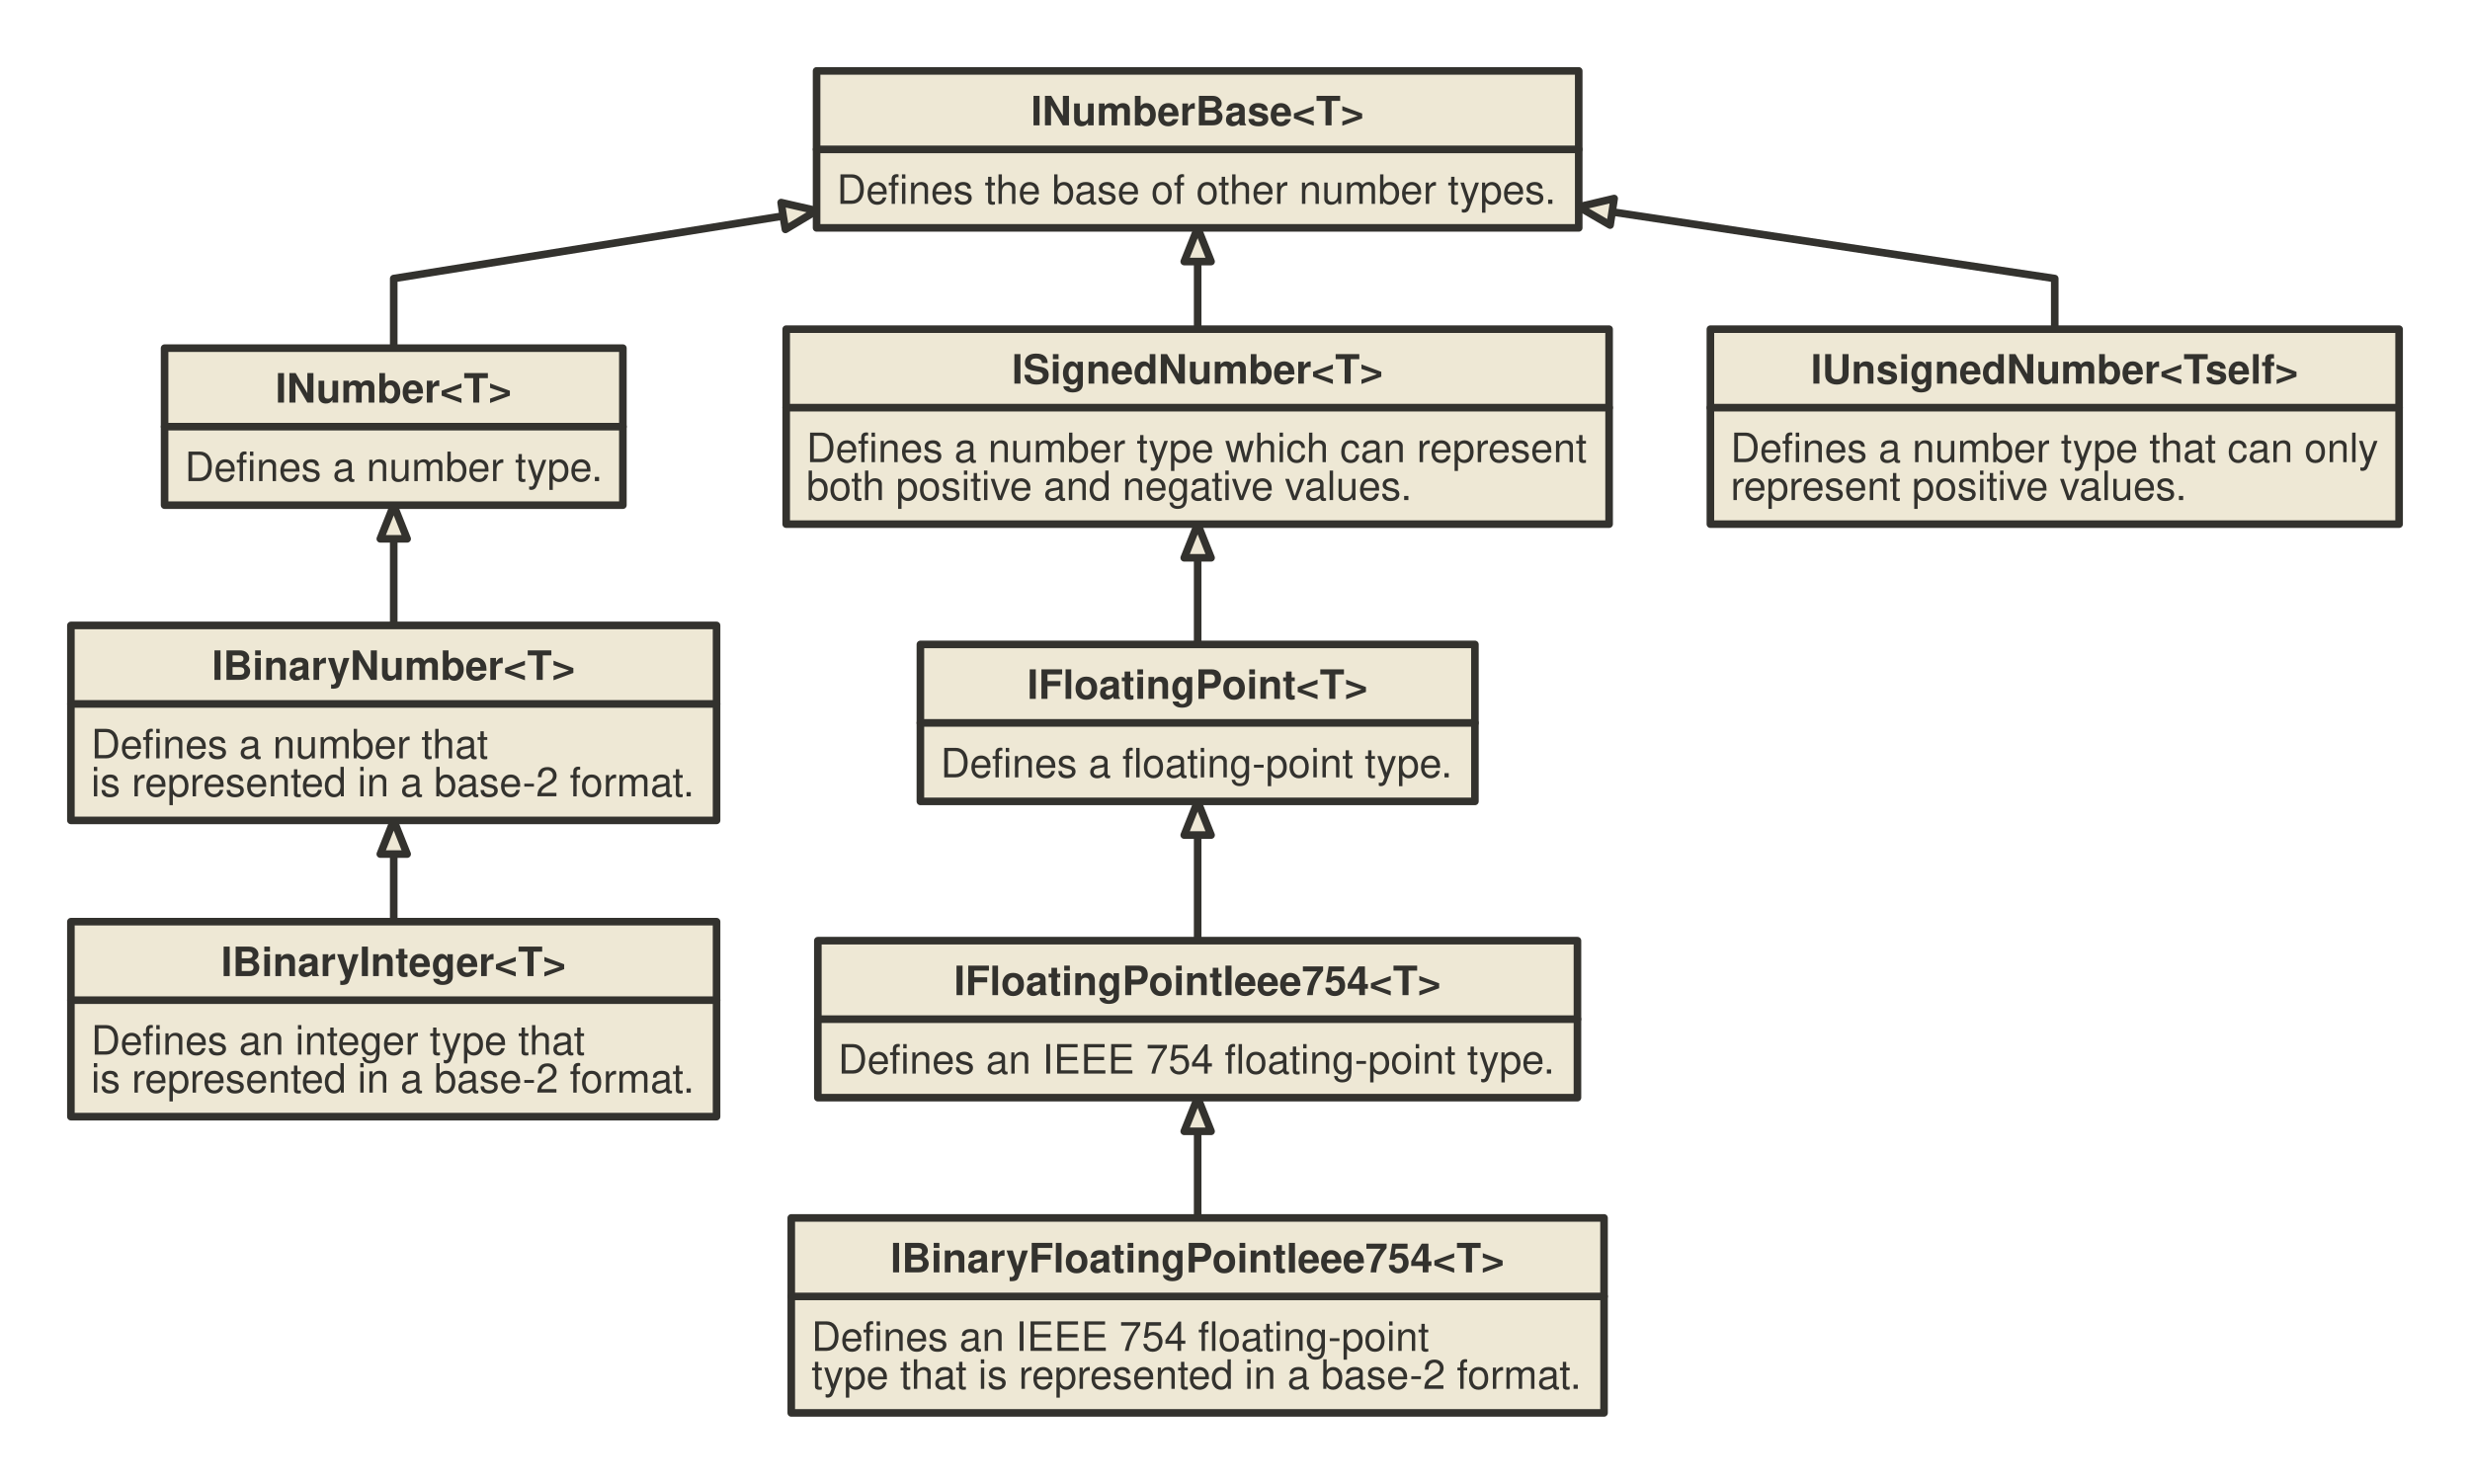
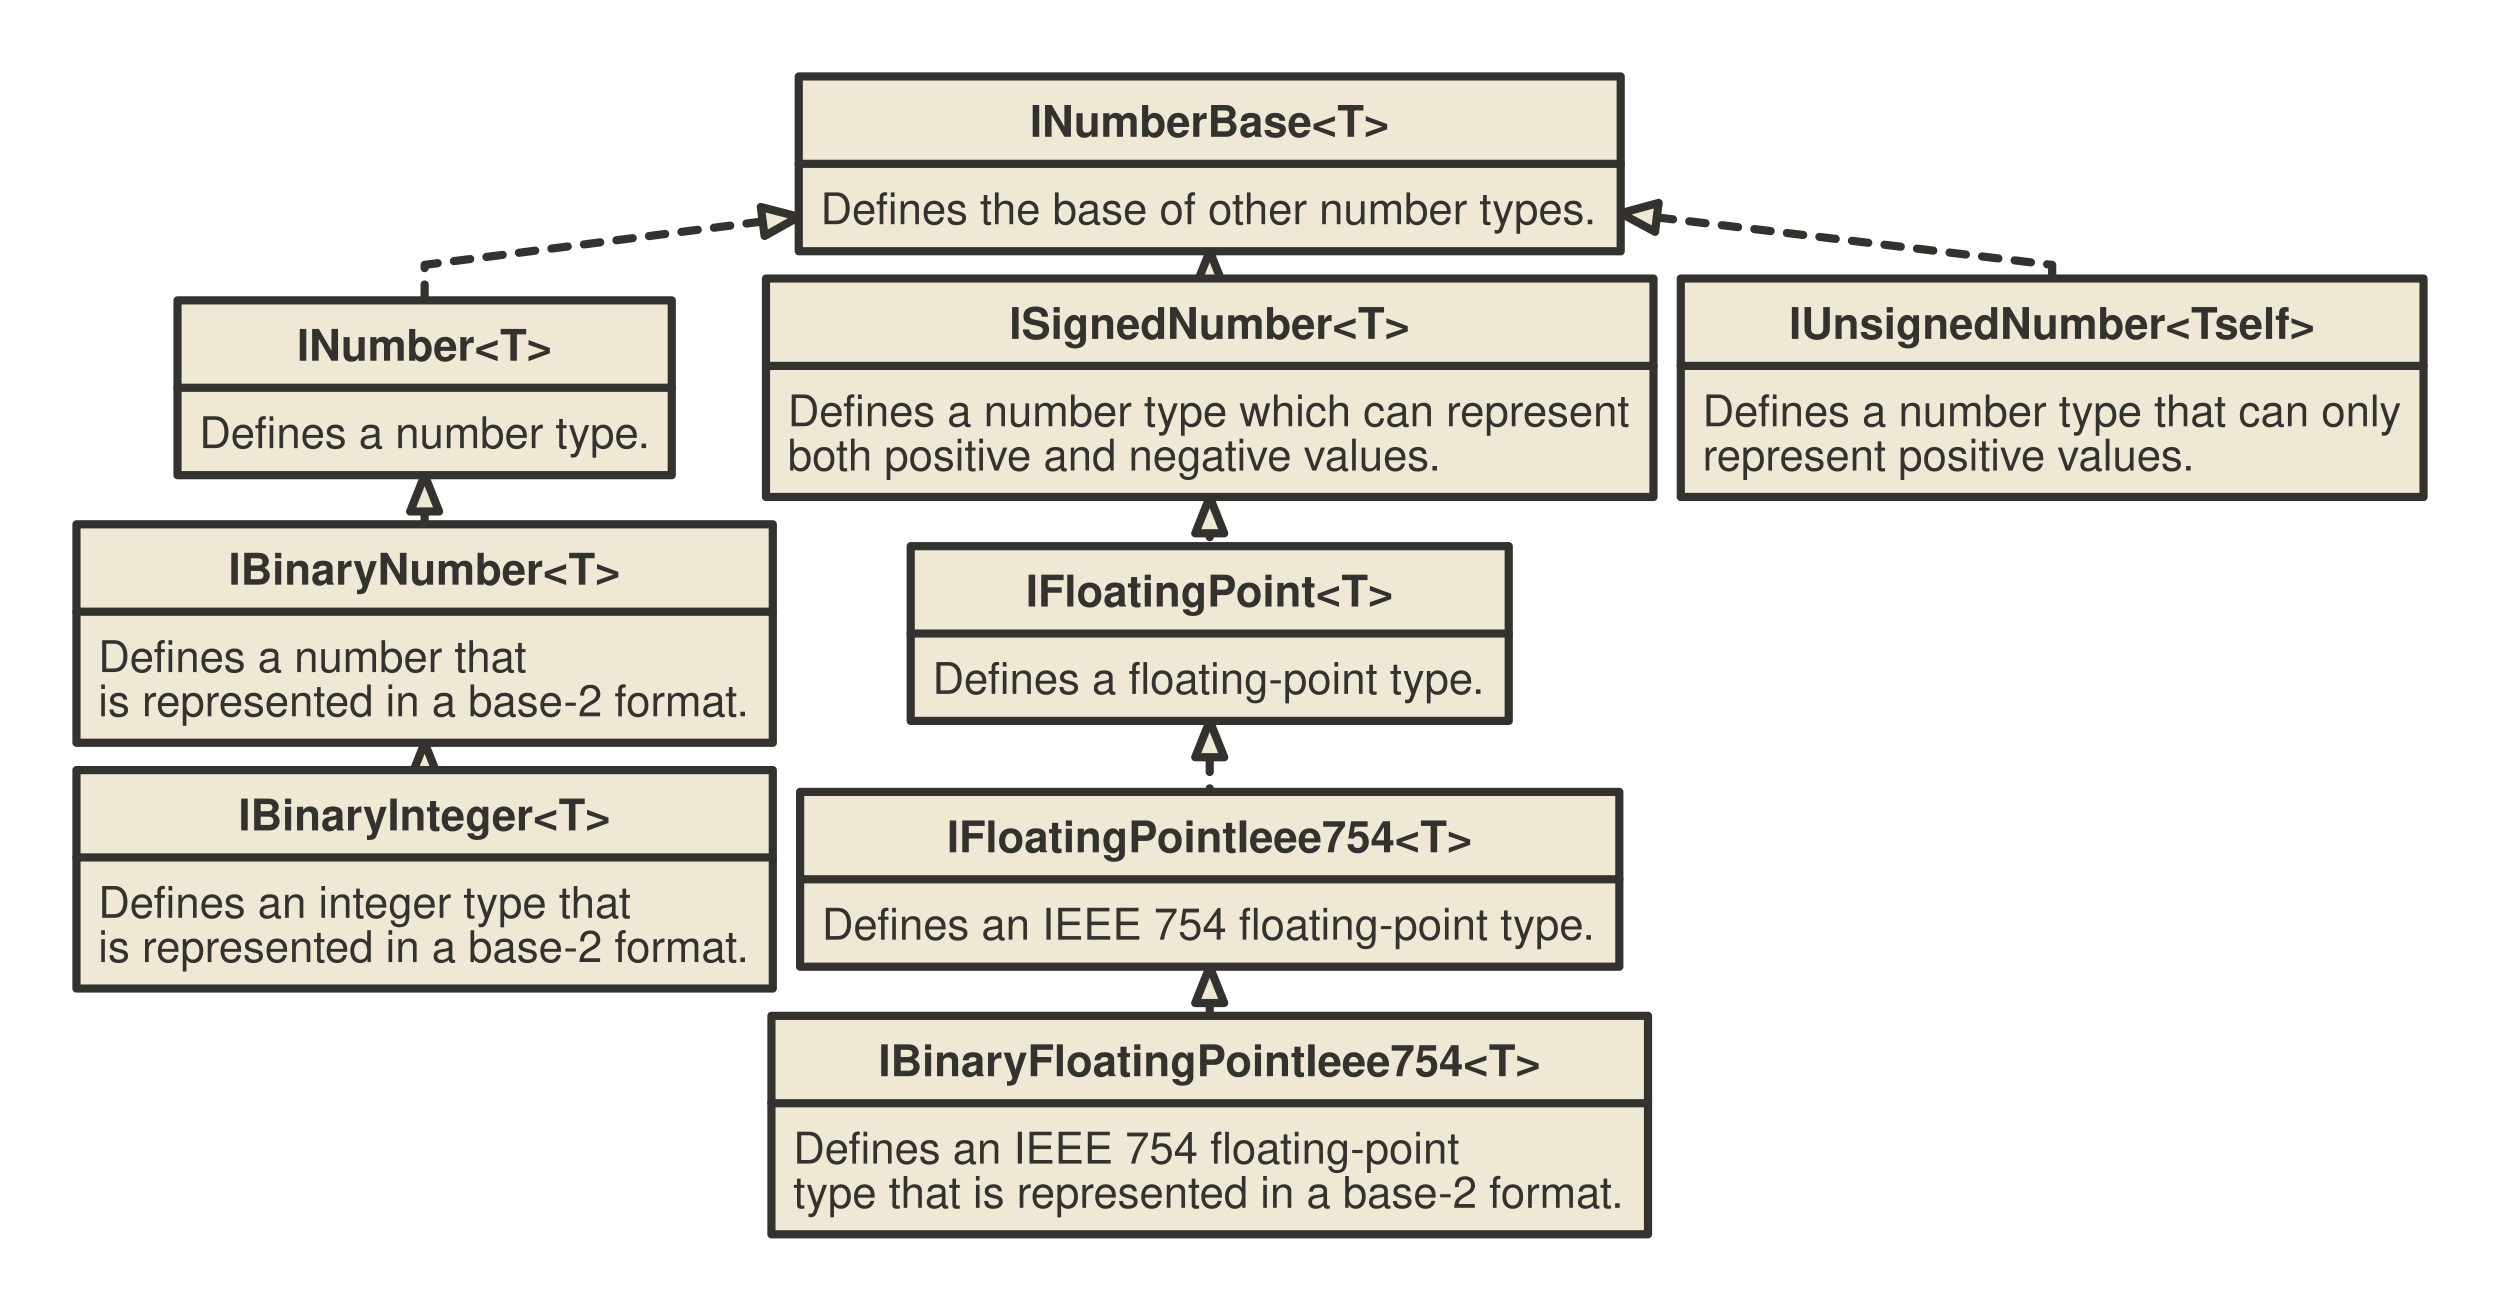
- <svg xmlns="http://www.w3.org/2000/svg" version="1.1" baseProfile="full" width="975.5" height="586.0" viewbox="0 0 975.5 586">
+ <svg xmlns="http://www.w3.org/2000/svg" version="1.1" baseProfile="full" width="915.5" height="480.0" viewBox="0 0 915.5 480">
  <g stroke-width="1.0" text-align="left" font="12pt Helvetica, Arial, sans-serif" font-size="12pt" font-family="Helvetica" font-weight="normal" font-style="normal">
    <g font-family="Helvetica" font-size="12pt" font-weight="bold" font-style="normal" stroke-width="3.0" stroke-linejoin="round" stroke-linecap="round" stroke="#33322E">
      <g stroke="transparent" fill="transparent">
-         <rect x="0.0" y="0.0" height="586.0" width="975.5" stroke="none" />
+         <rect x="0.0" y="0.0" height="480.0" width="915.5" stroke="none" />
      </g>
      <g transform="translate(8, 8)" fill="#33322E">
        <g transform="translate(20, 20)" fill="#eee8d5" font-family="Helvetica" font-size="12pt" font-weight="normal" font-style="normal">
-           <path d="M445.0 75.3 L445 82 L445 102 L445.0 102.0 " fill="none" />
-           <path d="M450.3 75.3 L445.0 75.3 L439.7 75.3 L445.0 62.0 Z" />
-           <path d="M445.0 192.3 L445 199 L445 226.5 L445.0 226.5 " fill="none" />
-           <path d="M450.3 192.3 L445.0 192.3 L439.7 192.3 L445.0 179.0 Z" />
-           <path d="M445.0 301.8 L445 316 L445 343.5 L445.0 343.5 " fill="none" />
-           <path d="M450.3 301.8 L445.0 301.8 L439.7 301.8 L445.0 288.5 Z" />
-           <path d="M445.0 418.8 L445 433 L445 453 L445.0 453.0 " fill="none" />
-           <path d="M450.3 418.8 L445.0 418.8 L439.7 418.8 L445.0 405.5 Z" />
-           <path d="M608.7 55.7 L783.5 82 L783.5 102 L783.5 102.0 " fill="none" />
-           <path d="M609.5 50.4 L608.7 55.7 L607.9 60.9 L595.5 53.7 Z" />
-           <path d="M281.3 57.3 L127.5 82 L127.5 109.5 L127.5 109.5 " fill="none" />
-           <path d="M282.2 62.6 L281.3 57.3 L280.5 52.0 L294.5 55.2 Z" />
-           <path d="M127.5 184.8 L127.5 199 L127.5 219 L127.5 219.0 " fill="none" />
-           <path d="M132.8 184.8 L127.5 184.8 L122.2 184.8 L127.5 171.5 Z" />
-           <path d="M127.5 309.3 L127.5 316 L127.5 336 L127.5 336.0 " fill="none" />
-           <path d="M132.8 309.3 L127.5 309.3 L122.2 309.3 L127.5 296.0 Z" />
+           <g stroke-dasharray="6 6">
+             <path d="M415.0 77.3 L415 69 L415 74 L415.0 74.0 " fill="none" />
+           </g>
+           <path d="M420.3 77.3 L415.0 77.3 L409.7 77.3 L415.0 64.0 Z" />
+           <g stroke-dasharray="6 6">
+             <path d="M415.0 167.3 L415 159 L415 172 L415.0 172.0 " fill="none" />
+           </g>
+           <path d="M420.3 167.3 L415.0 167.3 L409.7 167.3 L415.0 154.0 Z" />
+           <g stroke-dasharray="6 6">
+             <path d="M415.0 249.3 L415 249 L415 262 L415.0 262.0 " fill="none" />
+           </g>
+           <path d="M420.3 249.3 L415.0 249.3 L409.7 249.3 L415.0 236.0 Z" />
+           <g stroke-dasharray="6 6">
+             <path d="M415.0 339.3 L415 339 L415 344 L415.0 344.0 " fill="none" />
+           </g>
+           <path d="M420.3 339.3 L415.0 339.3 L409.7 339.3 L415.0 326.0 Z" />
+           <g stroke-dasharray="6 6">
+             <path d="M578.7 51.6 L723.5 69 L723.5 74 L723.5 74.0 " fill="none" />
+           </g>
+           <path d="M579.4 46.3 L578.7 51.6 L578.1 56.9 L565.5 50.1 Z" />
+           <g stroke-dasharray="6 6">
+             <path d="M251.3 53.1 L127.5 69 L127.5 82 L127.5 82.0 " fill="none" />
+           </g>
+           <path d="M252.0 58.4 L251.3 53.1 L250.6 47.8 L264.5 51.4 Z" />
+           <g stroke-dasharray="6 6">
+             <path d="M127.5 159.3 L127.5 159 L127.5 164 L127.5 164.0 " fill="none" />
+           </g>
+           <path d="M132.8 159.3 L127.5 159.3 L122.2 159.3 L127.5 146.0 Z" />
+           <g stroke-dasharray="6 6">
+             <path d="M127.5 257.3 L127.5 249 L127.5 254 L127.5 254.0 " fill="none" />
+           </g>
+           <path d="M132.8 257.3 L127.5 257.3 L122.2 257.3 L127.5 244.0 Z" />
          <g data-name="INumberBase&lt;T&gt;">
            <g fill="#eee8d5" stroke="#33322E" data-name="INumberBase&lt;T&gt;">
-               <rect x="294.5" y="0.0" height="62.0" width="301.0" data-name="INumberBase&lt;T&gt;" />
-               <path d="M294.5 31.0 L595.5 31.0" fill="none" data-name="INumberBase&lt;T&gt;" />
+               <rect x="264.5" y="0.0" height="64.0" width="301.0" data-name="INumberBase&lt;T&gt;" />
+               <path d="M264.5 32.0 L565.5 32.0" fill="none" data-name="INumberBase&lt;T&gt;" />
            </g>
-             <g transform="translate(294.5, 0)" font-family="Helvetica" font-size="12pt" font-weight="bold" font-style="normal" data-name="INumberBase&lt;T&gt;">
+             <g transform="translate(264.5, 0)" font-family="Helvetica" font-size="12pt" font-weight="bold" font-style="normal" data-name="INumberBase&lt;T&gt;">
              <g transform="translate(8, 8)" fill="#33322E" text-align="center" data-name="INumberBase&lt;T&gt;">
-                 <text x="142.5" y="13.5" stroke="none" text-anchor="middle" data-name="INumberBase&lt;T&gt;">INumberBase&lt;T&gt;</text>
+                 <text x="142.5" y="14.1" stroke="none" text-anchor="middle" data-name="INumberBase&lt;T&gt;">INumberBase&lt;T&gt;</text>
              </g>
            </g>
-             <g transform="translate(294.5, 31)" font-family="Helvetica" font-size="12pt" font-weight="normal" font-style="normal" data-name="INumberBase&lt;T&gt;">
+             <g transform="translate(264.5, 32)" font-family="Helvetica" font-size="12pt" font-weight="normal" font-style="normal" data-name="INumberBase&lt;T&gt;">
              <g transform="translate(8, 8)" fill="#33322E" text-align="left" data-name="INumberBase&lt;T&gt;">
-                 <text x="0.0" y="13.5" stroke="none" data-name="INumberBase&lt;T&gt;">Defines the base of other number types.</text>
+                 <text x="0.0" y="14.1" stroke="none" data-name="INumberBase&lt;T&gt;">Defines the base of other number types.</text>
              </g>
            </g>
          </g>
          <g data-name="INumber&lt;T&gt;">
            <g fill="#eee8d5" stroke="#33322E" data-name="INumber&lt;T&gt;">
-               <rect x="37.0" y="109.5" height="62.0" width="181.0" data-name="INumber&lt;T&gt;" />
-               <path d="M37.0 140.5 L218.0 140.5" fill="none" data-name="INumber&lt;T&gt;" />
+               <rect x="37.0" y="82.0" height="64.0" width="181.0" data-name="INumber&lt;T&gt;" />
+               <path d="M37.0 114.0 L218.0 114.0" fill="none" data-name="INumber&lt;T&gt;" />
            </g>
-             <g transform="translate(37, 109.5)" font-family="Helvetica" font-size="12pt" font-weight="bold" font-style="normal" data-name="INumber&lt;T&gt;">
+             <g transform="translate(37, 82)" font-family="Helvetica" font-size="12pt" font-weight="bold" font-style="normal" data-name="INumber&lt;T&gt;">
              <g transform="translate(8, 8)" fill="#33322E" text-align="center" data-name="INumber&lt;T&gt;">
-                 <text x="82.5" y="13.5" stroke="none" text-anchor="middle" data-name="INumber&lt;T&gt;">INumber&lt;T&gt;</text>
+                 <text x="82.5" y="14.1" stroke="none" text-anchor="middle" data-name="INumber&lt;T&gt;">INumber&lt;T&gt;</text>
              </g>
            </g>
-             <g transform="translate(37, 140.5)" font-family="Helvetica" font-size="12pt" font-weight="normal" font-style="normal" data-name="INumber&lt;T&gt;">
+             <g transform="translate(37, 114)" font-family="Helvetica" font-size="12pt" font-weight="normal" font-style="normal" data-name="INumber&lt;T&gt;">
              <g transform="translate(8, 8)" fill="#33322E" text-align="left" data-name="INumber&lt;T&gt;">
-                 <text x="0.0" y="13.5" stroke="none" data-name="INumber&lt;T&gt;">Defines a number type.</text>
+                 <text x="0.0" y="14.1" stroke="none" data-name="INumber&lt;T&gt;">Defines a number type.</text>
              </g>
            </g>
          </g>
          <g data-name="ISignedNumber&lt;T&gt;">
            <g fill="#eee8d5" stroke="#33322E" data-name="ISignedNumber&lt;T&gt;">
-               <rect x="282.5" y="102.0" height="77.0" width="325.0" data-name="ISignedNumber&lt;T&gt;" />
-               <path d="M282.5 133.0 L607.5 133.0" fill="none" data-name="ISignedNumber&lt;T&gt;" />
+               <rect x="252.5" y="74.0" height="80.0" width="325.0" data-name="ISignedNumber&lt;T&gt;" />
+               <path d="M252.5 106.0 L577.5 106.0" fill="none" data-name="ISignedNumber&lt;T&gt;" />
            </g>
-             <g transform="translate(282.5, 102)" font-family="Helvetica" font-size="12pt" font-weight="bold" font-style="normal" data-name="ISignedNumber&lt;T&gt;">
+             <g transform="translate(252.5, 74)" font-family="Helvetica" font-size="12pt" font-weight="bold" font-style="normal" data-name="ISignedNumber&lt;T&gt;">
              <g transform="translate(8, 8)" fill="#33322E" text-align="center" data-name="ISignedNumber&lt;T&gt;">
-                 <text x="154.5" y="13.5" stroke="none" text-anchor="middle" data-name="ISignedNumber&lt;T&gt;">ISignedNumber&lt;T&gt;</text>
+                 <text x="154.5" y="14.1" stroke="none" text-anchor="middle" data-name="ISignedNumber&lt;T&gt;">ISignedNumber&lt;T&gt;</text>
              </g>
            </g>
-             <g transform="translate(282.5, 133)" font-family="Helvetica" font-size="12pt" font-weight="normal" font-style="normal" data-name="ISignedNumber&lt;T&gt;">
+             <g transform="translate(252.5, 106)" font-family="Helvetica" font-size="12pt" font-weight="normal" font-style="normal" data-name="ISignedNumber&lt;T&gt;">
              <g transform="translate(8, 8)" fill="#33322E" text-align="left" data-name="ISignedNumber&lt;T&gt;">
-                 <text x="0.0" y="13.5" stroke="none" data-name="ISignedNumber&lt;T&gt;">Defines a number type which can represent</text>
-                 <text x="0.0" y="28.5" stroke="none" data-name="ISignedNumber&lt;T&gt;">both positive and negative values.</text>
+                 <text x="0.0" y="14.1" stroke="none" data-name="ISignedNumber&lt;T&gt;">Defines a number type which can represent</text>
+                 <text x="0.0" y="30.3" stroke="none" data-name="ISignedNumber&lt;T&gt;">both positive and negative values.</text>
              </g>
            </g>
          </g>
          <g data-name="IUnsignedNumber&lt;Tself&gt;">
            <g fill="#eee8d5" stroke="#33322E" data-name="IUnsignedNumber&lt;Tself&gt;">
-               <rect x="647.5" y="102.0" height="77.0" width="272.0" data-name="IUnsignedNumber&lt;Tself&gt;" />
-               <path d="M647.5 133.0 L919.5 133.0" fill="none" data-name="IUnsignedNumber&lt;Tself&gt;" />
+               <rect x="587.5" y="74.0" height="80.0" width="272.0" data-name="IUnsignedNumber&lt;Tself&gt;" />
+               <path d="M587.5 106.0 L859.5 106.0" fill="none" data-name="IUnsignedNumber&lt;Tself&gt;" />
            </g>
-             <g transform="translate(647.5, 102)" font-family="Helvetica" font-size="12pt" font-weight="bold" font-style="normal" data-name="IUnsignedNumber&lt;Tself&gt;">
+             <g transform="translate(587.5, 74)" font-family="Helvetica" font-size="12pt" font-weight="bold" font-style="normal" data-name="IUnsignedNumber&lt;Tself&gt;">
              <g transform="translate(8, 8)" fill="#33322E" text-align="center" data-name="IUnsignedNumber&lt;Tself&gt;">
-                 <text x="128.0" y="13.5" stroke="none" text-anchor="middle" data-name="IUnsignedNumber&lt;Tself&gt;">IUnsignedNumber&lt;Tself&gt;</text>
+                 <text x="128.0" y="14.1" stroke="none" text-anchor="middle" data-name="IUnsignedNumber&lt;Tself&gt;">IUnsignedNumber&lt;Tself&gt;</text>
              </g>
            </g>
-             <g transform="translate(647.5, 133)" font-family="Helvetica" font-size="12pt" font-weight="normal" font-style="normal" data-name="IUnsignedNumber&lt;Tself&gt;">
+             <g transform="translate(587.5, 106)" font-family="Helvetica" font-size="12pt" font-weight="normal" font-style="normal" data-name="IUnsignedNumber&lt;Tself&gt;">
              <g transform="translate(8, 8)" fill="#33322E" text-align="left" data-name="IUnsignedNumber&lt;Tself&gt;">
-                 <text x="0.0" y="13.5" stroke="none" data-name="IUnsignedNumber&lt;Tself&gt;">Defines a number type that can only</text>
-                 <text x="0.0" y="28.5" stroke="none" data-name="IUnsignedNumber&lt;Tself&gt;">represent positive values.</text>
+                 <text x="0.0" y="14.1" stroke="none" data-name="IUnsignedNumber&lt;Tself&gt;">Defines a number type that can only</text>
+                 <text x="0.0" y="30.3" stroke="none" data-name="IUnsignedNumber&lt;Tself&gt;">represent positive values.</text>
              </g>
            </g>
          </g>
          <g data-name="IBinaryNumber&lt;T&gt;">
            <g fill="#eee8d5" stroke="#33322E" data-name="IBinaryNumber&lt;T&gt;">
-               <rect x="0.0" y="219.0" height="77.0" width="255.0" data-name="IBinaryNumber&lt;T&gt;" />
-               <path d="M0.0 250.0 L255.0 250.0" fill="none" data-name="IBinaryNumber&lt;T&gt;" />
+               <rect x="0.0" y="164.0" height="80.0" width="255.0" data-name="IBinaryNumber&lt;T&gt;" />
+               <path d="M0.0 196.0 L255.0 196.0" fill="none" data-name="IBinaryNumber&lt;T&gt;" />
            </g>
-             <g transform="translate(0, 219)" font-family="Helvetica" font-size="12pt" font-weight="bold" font-style="normal" data-name="IBinaryNumber&lt;T&gt;">
+             <g transform="translate(0, 164)" font-family="Helvetica" font-size="12pt" font-weight="bold" font-style="normal" data-name="IBinaryNumber&lt;T&gt;">
              <g transform="translate(8, 8)" fill="#33322E" text-align="center" data-name="IBinaryNumber&lt;T&gt;">
-                 <text x="119.5" y="13.5" stroke="none" text-anchor="middle" data-name="IBinaryNumber&lt;T&gt;">IBinaryNumber&lt;T&gt;</text>
+                 <text x="119.5" y="14.1" stroke="none" text-anchor="middle" data-name="IBinaryNumber&lt;T&gt;">IBinaryNumber&lt;T&gt;</text>
              </g>
            </g>
-             <g transform="translate(0, 250)" font-family="Helvetica" font-size="12pt" font-weight="normal" font-style="normal" data-name="IBinaryNumber&lt;T&gt;">
+             <g transform="translate(0, 196)" font-family="Helvetica" font-size="12pt" font-weight="normal" font-style="normal" data-name="IBinaryNumber&lt;T&gt;">
              <g transform="translate(8, 8)" fill="#33322E" text-align="left" data-name="IBinaryNumber&lt;T&gt;">
-                 <text x="0.0" y="13.5" stroke="none" data-name="IBinaryNumber&lt;T&gt;">Defines a number that</text>
-                 <text x="0.0" y="28.5" stroke="none" data-name="IBinaryNumber&lt;T&gt;">is represented in a base-2 format.</text>
+                 <text x="0.0" y="14.1" stroke="none" data-name="IBinaryNumber&lt;T&gt;">Defines a number that</text>
+                 <text x="0.0" y="30.3" stroke="none" data-name="IBinaryNumber&lt;T&gt;">is represented in a base-2 format.</text>
              </g>
            </g>
          </g>
          <g data-name="IBinaryInteger&lt;T&gt;">
            <g fill="#eee8d5" stroke="#33322E" data-name="IBinaryInteger&lt;T&gt;">
-               <rect x="0.0" y="336.0" height="77.0" width="255.0" data-name="IBinaryInteger&lt;T&gt;" />
-               <path d="M0.0 367.0 L255.0 367.0" fill="none" data-name="IBinaryInteger&lt;T&gt;" />
+               <rect x="0.0" y="254.0" height="80.0" width="255.0" data-name="IBinaryInteger&lt;T&gt;" />
+               <path d="M0.0 286.0 L255.0 286.0" fill="none" data-name="IBinaryInteger&lt;T&gt;" />
            </g>
-             <g transform="translate(0, 336)" font-family="Helvetica" font-size="12pt" font-weight="bold" font-style="normal" data-name="IBinaryInteger&lt;T&gt;">
+             <g transform="translate(0, 254)" font-family="Helvetica" font-size="12pt" font-weight="bold" font-style="normal" data-name="IBinaryInteger&lt;T&gt;">
              <g transform="translate(8, 8)" fill="#33322E" text-align="center" data-name="IBinaryInteger&lt;T&gt;">
-                 <text x="119.5" y="13.5" stroke="none" text-anchor="middle" data-name="IBinaryInteger&lt;T&gt;">IBinaryInteger&lt;T&gt;</text>
+                 <text x="119.5" y="14.1" stroke="none" text-anchor="middle" data-name="IBinaryInteger&lt;T&gt;">IBinaryInteger&lt;T&gt;</text>
              </g>
            </g>
-             <g transform="translate(0, 367)" font-family="Helvetica" font-size="12pt" font-weight="normal" font-style="normal" data-name="IBinaryInteger&lt;T&gt;">
+             <g transform="translate(0, 286)" font-family="Helvetica" font-size="12pt" font-weight="normal" font-style="normal" data-name="IBinaryInteger&lt;T&gt;">
              <g transform="translate(8, 8)" fill="#33322E" text-align="left" data-name="IBinaryInteger&lt;T&gt;">
-                 <text x="0.0" y="13.5" stroke="none" data-name="IBinaryInteger&lt;T&gt;">Defines an integer type that</text>
-                 <text x="0.0" y="28.5" stroke="none" data-name="IBinaryInteger&lt;T&gt;">is represented in a base-2 format.</text>
+                 <text x="0.0" y="14.1" stroke="none" data-name="IBinaryInteger&lt;T&gt;">Defines an integer type that</text>
+                 <text x="0.0" y="30.3" stroke="none" data-name="IBinaryInteger&lt;T&gt;">is represented in a base-2 format.</text>
              </g>
            </g>
          </g>
          <g data-name="IFloatingPoint&lt;T&gt;">
            <g fill="#eee8d5" stroke="#33322E" data-name="IFloatingPoint&lt;T&gt;">
-               <rect x="335.5" y="226.5" height="62.0" width="219.0" data-name="IFloatingPoint&lt;T&gt;" />
-               <path d="M335.5 257.5 L554.5 257.5" fill="none" data-name="IFloatingPoint&lt;T&gt;" />
+               <rect x="305.5" y="172.0" height="64.0" width="219.0" data-name="IFloatingPoint&lt;T&gt;" />
+               <path d="M305.5 204.0 L524.5 204.0" fill="none" data-name="IFloatingPoint&lt;T&gt;" />
            </g>
-             <g transform="translate(335.5, 226.5)" font-family="Helvetica" font-size="12pt" font-weight="bold" font-style="normal" data-name="IFloatingPoint&lt;T&gt;">
+             <g transform="translate(305.5, 172)" font-family="Helvetica" font-size="12pt" font-weight="bold" font-style="normal" data-name="IFloatingPoint&lt;T&gt;">
              <g transform="translate(8, 8)" fill="#33322E" text-align="center" data-name="IFloatingPoint&lt;T&gt;">
-                 <text x="101.5" y="13.5" stroke="none" text-anchor="middle" data-name="IFloatingPoint&lt;T&gt;">IFloatingPoint&lt;T&gt;</text>
+                 <text x="101.5" y="14.1" stroke="none" text-anchor="middle" data-name="IFloatingPoint&lt;T&gt;">IFloatingPoint&lt;T&gt;</text>
              </g>
            </g>
-             <g transform="translate(335.5, 257.5)" font-family="Helvetica" font-size="12pt" font-weight="normal" font-style="normal" data-name="IFloatingPoint&lt;T&gt;">
+             <g transform="translate(305.5, 204)" font-family="Helvetica" font-size="12pt" font-weight="normal" font-style="normal" data-name="IFloatingPoint&lt;T&gt;">
              <g transform="translate(8, 8)" fill="#33322E" text-align="left" data-name="IFloatingPoint&lt;T&gt;">
-                 <text x="0.0" y="13.5" stroke="none" data-name="IFloatingPoint&lt;T&gt;">Defines a floating-point type.</text>
+                 <text x="0.0" y="14.1" stroke="none" data-name="IFloatingPoint&lt;T&gt;">Defines a floating-point type.</text>
              </g>
            </g>
          </g>
          <g data-name="IFloatingPointIeee754&lt;T&gt;">
            <g fill="#eee8d5" stroke="#33322E" data-name="IFloatingPointIeee754&lt;T&gt;">
-               <rect x="295.0" y="343.5" height="62.0" width="300.0" data-name="IFloatingPointIeee754&lt;T&gt;" />
-               <path d="M295.0 374.5 L595.0 374.5" fill="none" data-name="IFloatingPointIeee754&lt;T&gt;" />
+               <rect x="265.0" y="262.0" height="64.0" width="300.0" data-name="IFloatingPointIeee754&lt;T&gt;" />
+               <path d="M265.0 294.0 L565.0 294.0" fill="none" data-name="IFloatingPointIeee754&lt;T&gt;" />
            </g>
-             <g transform="translate(295, 343.5)" font-family="Helvetica" font-size="12pt" font-weight="bold" font-style="normal" data-name="IFloatingPointIeee754&lt;T&gt;">
+             <g transform="translate(265, 262)" font-family="Helvetica" font-size="12pt" font-weight="bold" font-style="normal" data-name="IFloatingPointIeee754&lt;T&gt;">
              <g transform="translate(8, 8)" fill="#33322E" text-align="center" data-name="IFloatingPointIeee754&lt;T&gt;">
-                 <text x="142.0" y="13.5" stroke="none" text-anchor="middle" data-name="IFloatingPointIeee754&lt;T&gt;">IFloatingPointIeee754&lt;T&gt;</text>
+                 <text x="142.0" y="14.1" stroke="none" text-anchor="middle" data-name="IFloatingPointIeee754&lt;T&gt;">IFloatingPointIeee754&lt;T&gt;</text>
              </g>
            </g>
-             <g transform="translate(295, 374.5)" font-family="Helvetica" font-size="12pt" font-weight="normal" font-style="normal" data-name="IFloatingPointIeee754&lt;T&gt;">
+             <g transform="translate(265, 294)" font-family="Helvetica" font-size="12pt" font-weight="normal" font-style="normal" data-name="IFloatingPointIeee754&lt;T&gt;">
              <g transform="translate(8, 8)" fill="#33322E" text-align="left" data-name="IFloatingPointIeee754&lt;T&gt;">
-                 <text x="0.0" y="13.5" stroke="none" data-name="IFloatingPointIeee754&lt;T&gt;">Defines an IEEE 754 floating-point type.</text>
+                 <text x="0.0" y="14.1" stroke="none" data-name="IFloatingPointIeee754&lt;T&gt;">Defines an IEEE 754 floating-point type.</text>
              </g>
            </g>
          </g>
          <g data-name="IBinaryFloatingPointIeee754&lt;T&gt;">
            <g fill="#eee8d5" stroke="#33322E" data-name="IBinaryFloatingPointIeee754&lt;T&gt;">
-               <rect x="284.5" y="453.0" height="77.0" width="321.0" data-name="IBinaryFloatingPointIeee754&lt;T&gt;" />
-               <path d="M284.5 484.0 L605.5 484.0" fill="none" data-name="IBinaryFloatingPointIeee754&lt;T&gt;" />
+               <rect x="254.5" y="344.0" height="80.0" width="321.0" data-name="IBinaryFloatingPointIeee754&lt;T&gt;" />
+               <path d="M254.5 376.0 L575.5 376.0" fill="none" data-name="IBinaryFloatingPointIeee754&lt;T&gt;" />
            </g>
-             <g transform="translate(284.5, 453)" font-family="Helvetica" font-size="12pt" font-weight="bold" font-style="normal" data-name="IBinaryFloatingPointIeee754&lt;T&gt;">
+             <g transform="translate(254.5, 344)" font-family="Helvetica" font-size="12pt" font-weight="bold" font-style="normal" data-name="IBinaryFloatingPointIeee754&lt;T&gt;">
              <g transform="translate(8, 8)" fill="#33322E" text-align="center" data-name="IBinaryFloatingPointIeee754&lt;T&gt;">
-                 <text x="152.5" y="13.5" stroke="none" text-anchor="middle" data-name="IBinaryFloatingPointIeee754&lt;T&gt;">IBinaryFloatingPointIeee754&lt;T&gt;</text>
+                 <text x="152.5" y="14.1" stroke="none" text-anchor="middle" data-name="IBinaryFloatingPointIeee754&lt;T&gt;">IBinaryFloatingPointIeee754&lt;T&gt;</text>
              </g>
            </g>
-             <g transform="translate(284.5, 484)" font-family="Helvetica" font-size="12pt" font-weight="normal" font-style="normal" data-name="IBinaryFloatingPointIeee754&lt;T&gt;">
+             <g transform="translate(254.5, 376)" font-family="Helvetica" font-size="12pt" font-weight="normal" font-style="normal" data-name="IBinaryFloatingPointIeee754&lt;T&gt;">
              <g transform="translate(8, 8)" fill="#33322E" text-align="left" data-name="IBinaryFloatingPointIeee754&lt;T&gt;">
-                 <text x="0.0" y="13.5" stroke="none" data-name="IBinaryFloatingPointIeee754&lt;T&gt;">Defines an IEEE 754 floating-point</text>
-                 <text x="0.0" y="28.5" stroke="none" data-name="IBinaryFloatingPointIeee754&lt;T&gt;">type that is represented in a base-2 format.</text>
+                 <text x="0.0" y="14.1" stroke="none" data-name="IBinaryFloatingPointIeee754&lt;T&gt;">Defines an IEEE 754 floating-point</text>
+                 <text x="0.0" y="30.3" stroke="none" data-name="IBinaryFloatingPointIeee754&lt;T&gt;">type that is represented in a base-2 format.</text>
              </g>
            </g>
          </g>
        </g>
      </g>
    </g>
  </g>
</svg>
